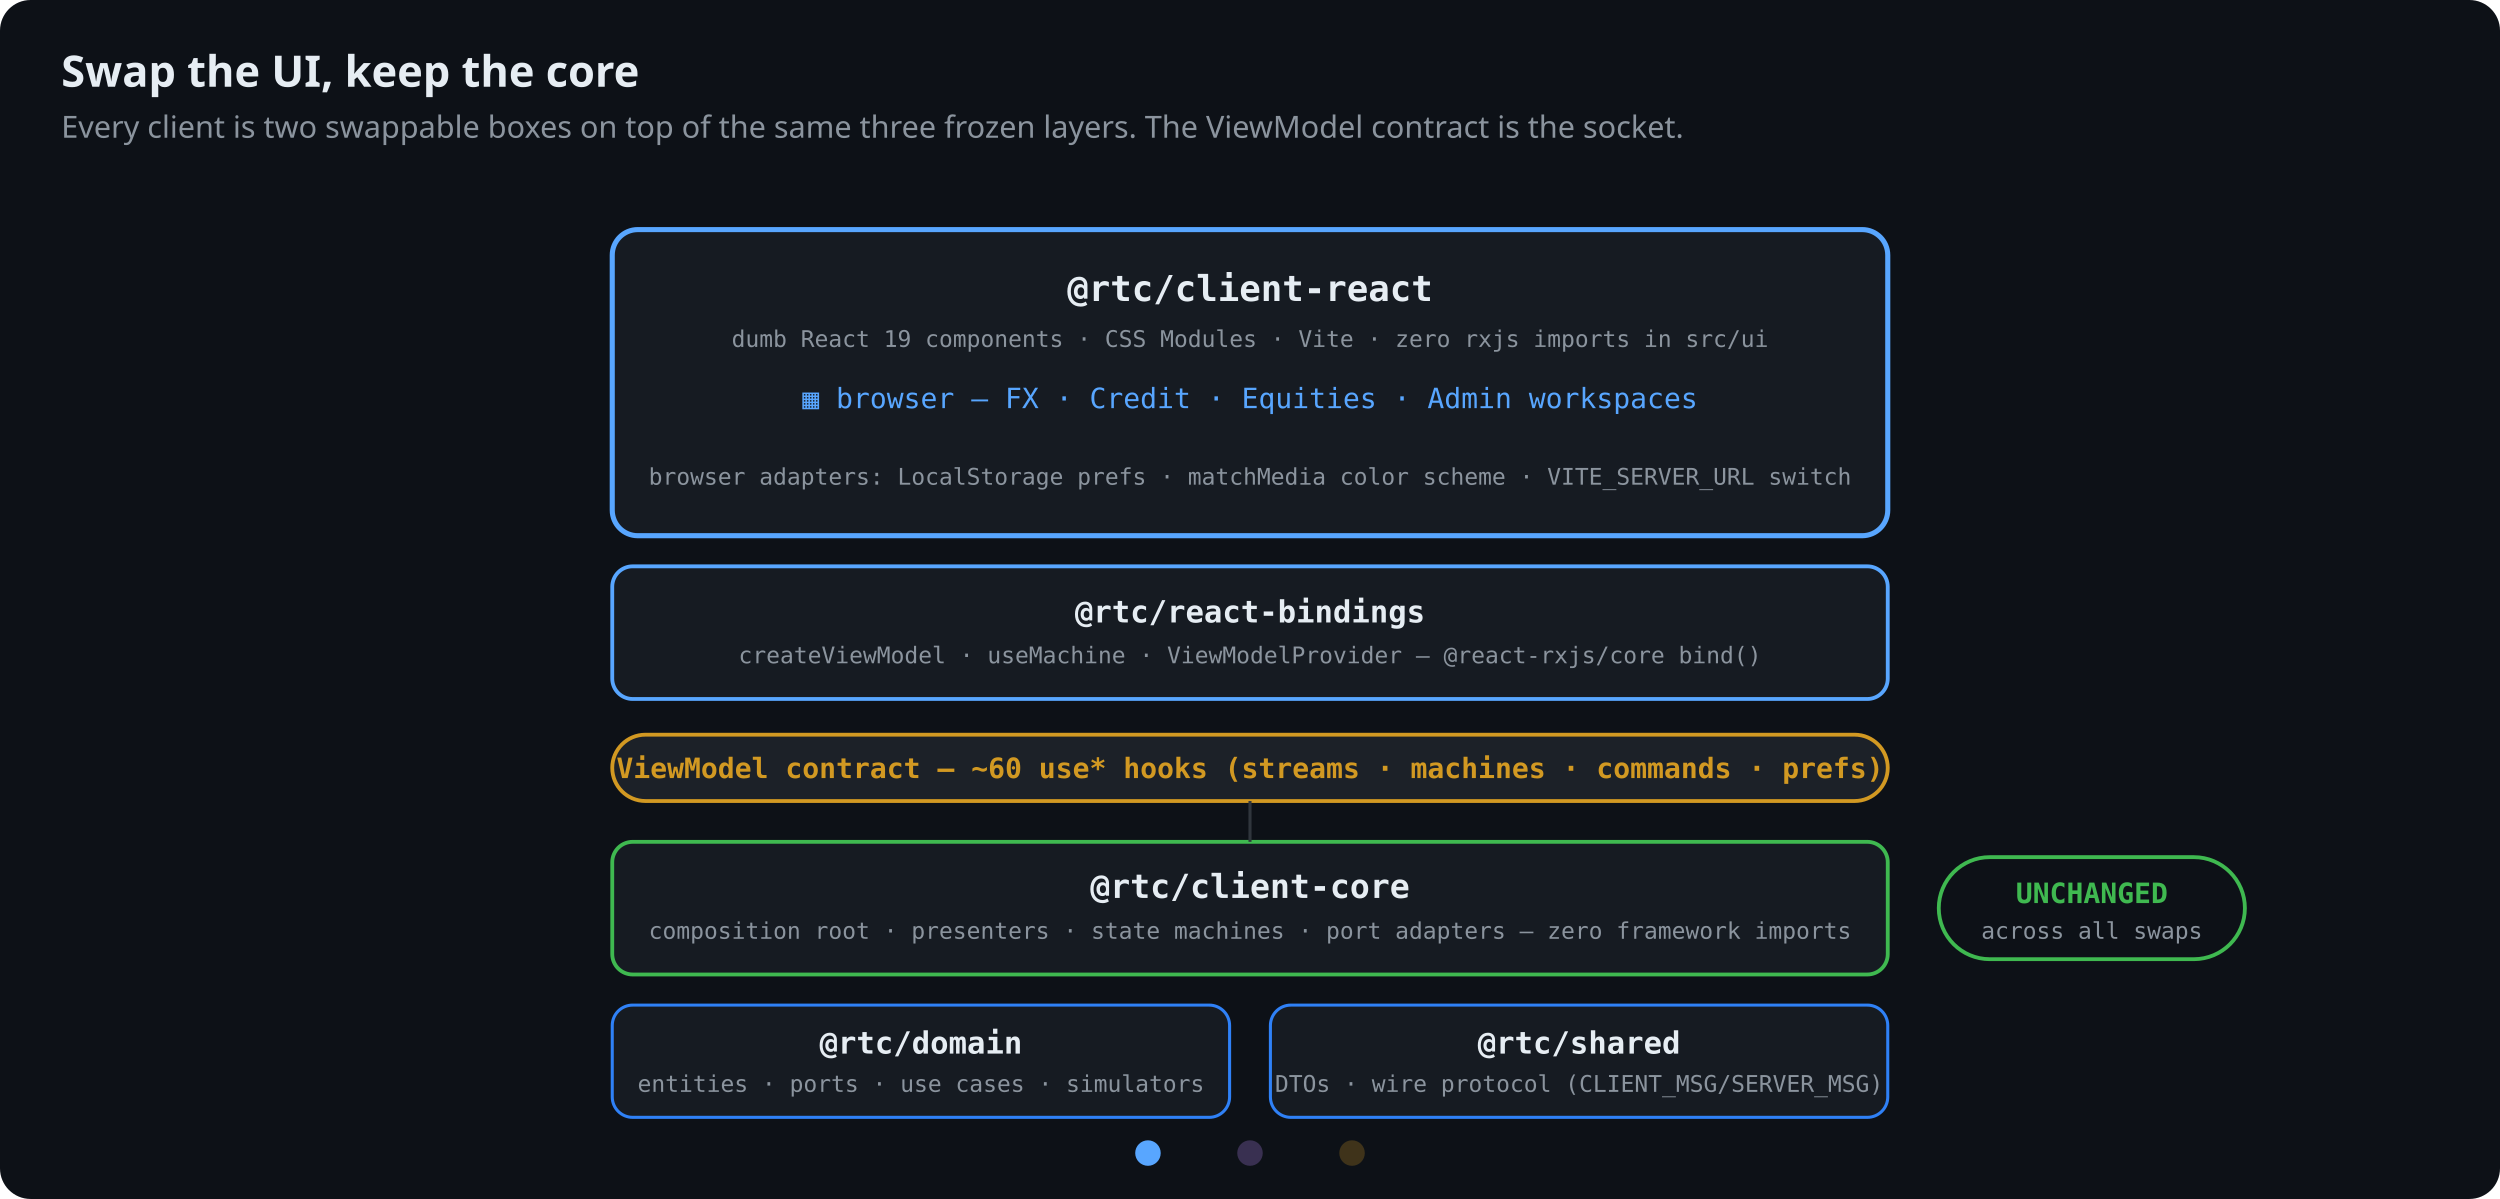
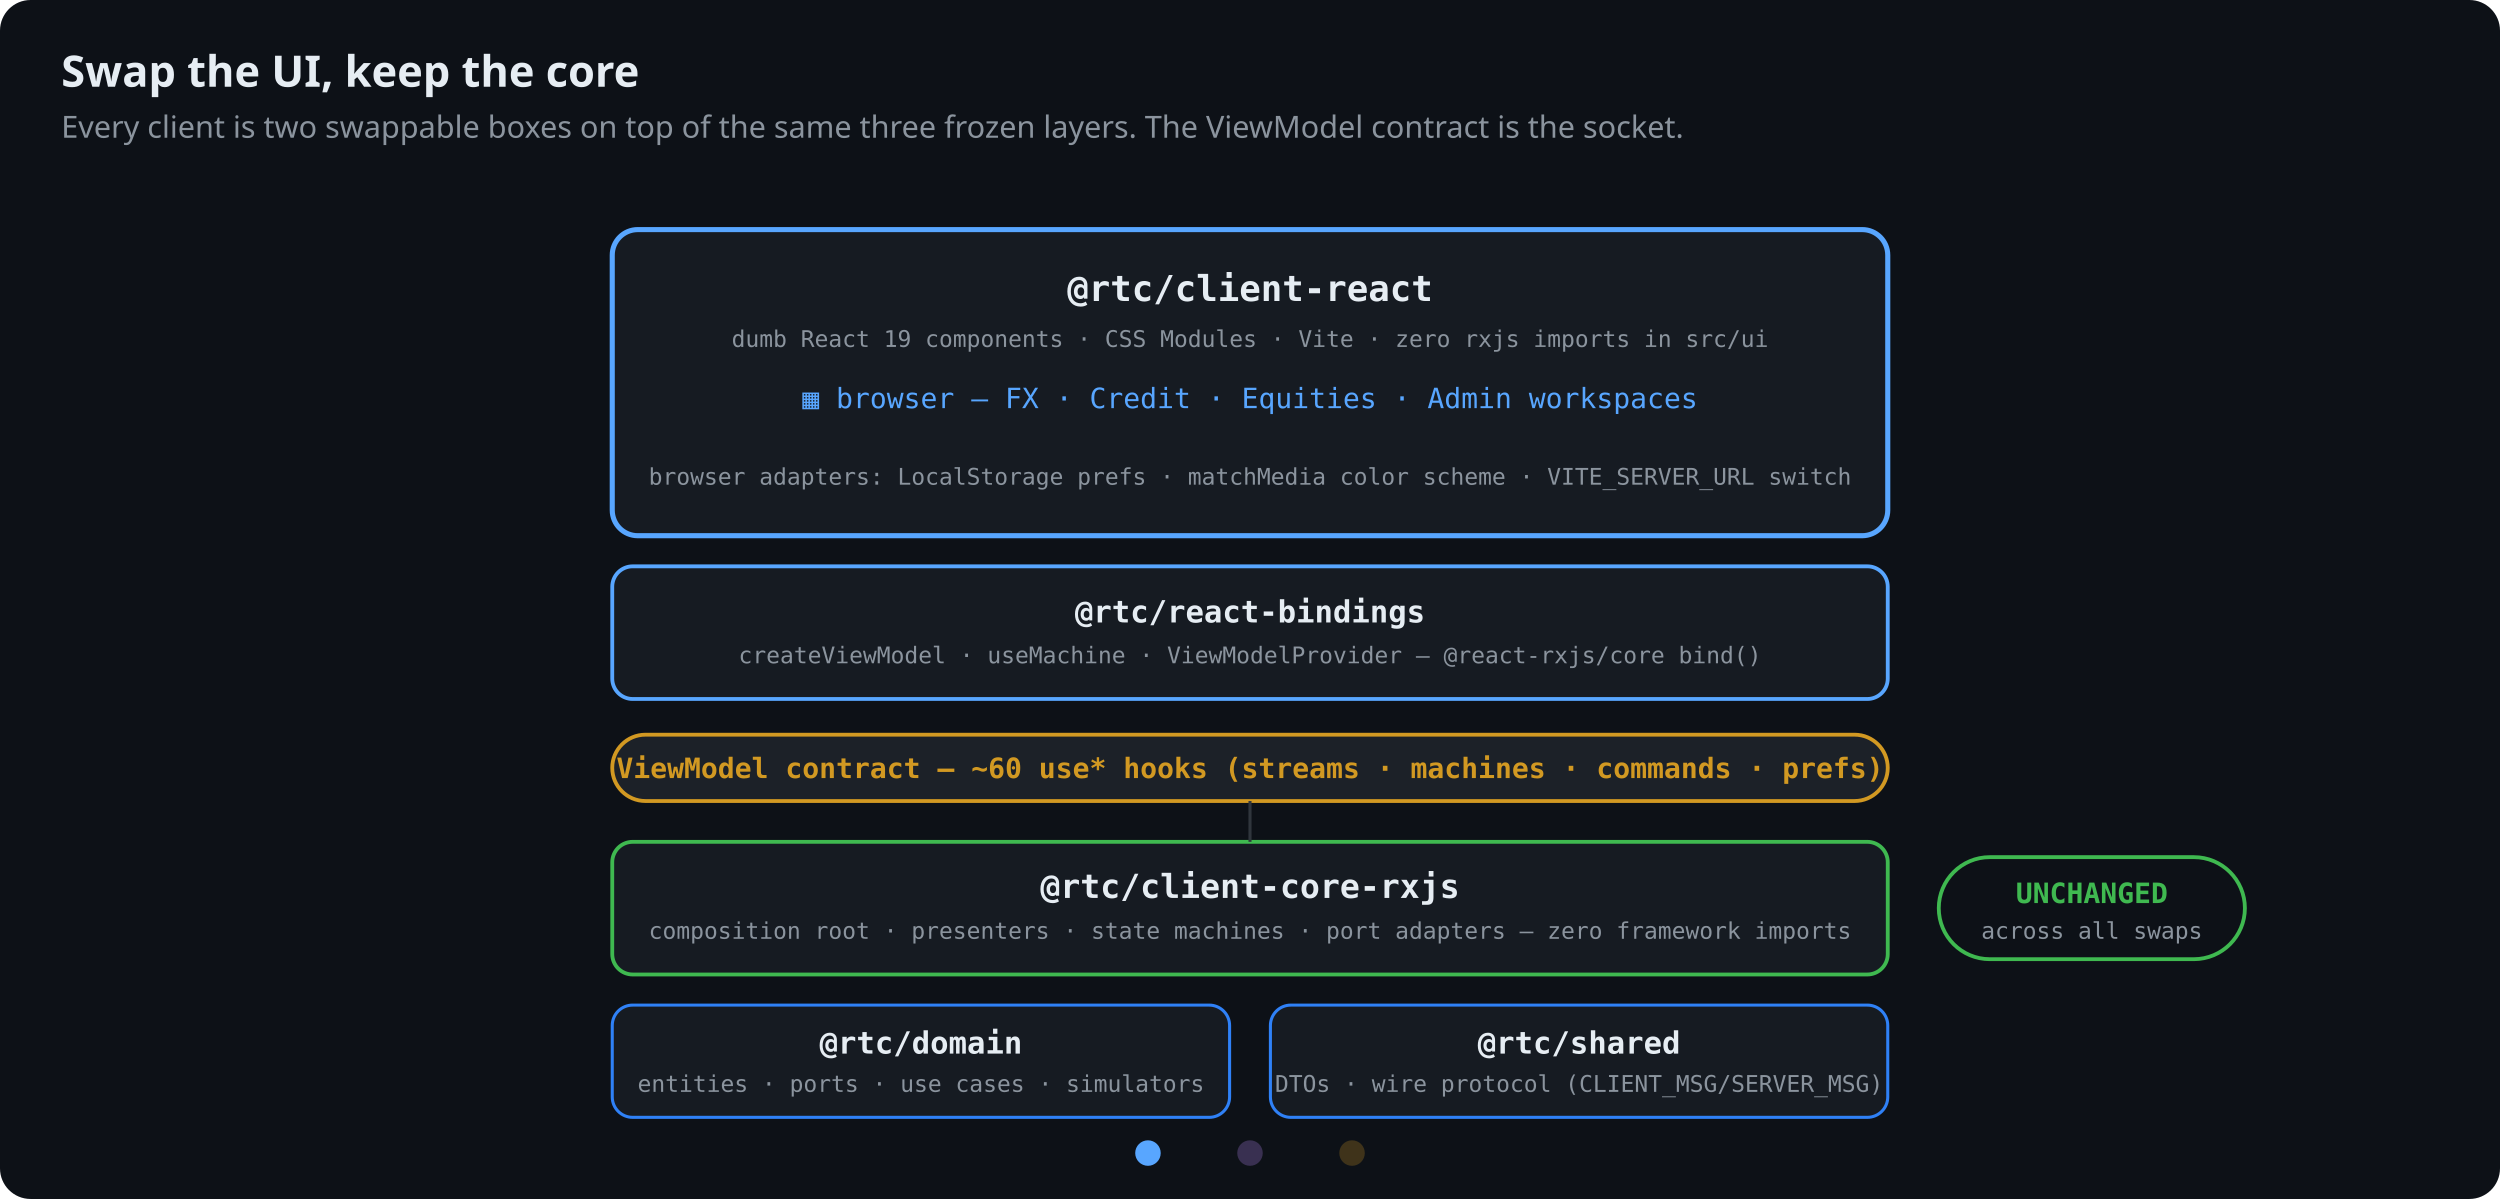
<svg xmlns="http://www.w3.org/2000/svg" viewBox="0 0 980 470" font-family="ui-monospace, SFMono-Regular, Menlo, Consolas, monospace">
  <rect x="0" y="0" width="980" height="470" rx="12" fill="#0d1117" />
  <text x="24" y="34" fill="#e6edf3" font-size="17" font-weight="bold" font-family="ui-sans-serif, system-ui, sans-serif">Swap the UI, keep the core</text>
  <text x="24" y="54" fill="#8b949e" font-size="12" font-family="ui-sans-serif, system-ui, sans-serif">Every client is two swappable boxes on top of the same three frozen layers. The ViewModel contract is the socket.</text>
  <g>
    <rect x="240" y="330" width="500" height="52" rx="8" fill="#161b22" stroke="#3fb950" stroke-width="1.5" />
-     <text x="490" y="352" fill="#e6edf3" font-size="13" text-anchor="middle" font-weight="bold">@rtc/client-core</text>
+     <text x="490" y="352" fill="#e6edf3" font-size="13" text-anchor="middle" font-weight="bold">@rtc/client-core-rxjs</text>
    <text x="490" y="368" fill="#8b949e" font-size="9" text-anchor="middle">composition root · presenters · state machines · port adapters — zero framework imports</text>
    <rect x="240" y="394" width="242" height="44" rx="8" fill="#161b22" stroke="#2f81f7" stroke-width="1.2" />
    <text x="361" y="413" fill="#e6edf3" font-size="12" text-anchor="middle" font-weight="bold">@rtc/domain</text>
    <text x="361" y="428" fill="#8b949e" font-size="9" text-anchor="middle">entities · ports · use cases · simulators</text>
    <rect x="498" y="394" width="242" height="44" rx="8" fill="#161b22" stroke="#2f81f7" stroke-width="1.2" />
    <text x="619" y="413" fill="#e6edf3" font-size="12" text-anchor="middle" font-weight="bold">@rtc/shared</text>
    <text x="619" y="428" fill="#8b949e" font-size="9" text-anchor="middle">DTOs · wire protocol (CLIENT_MSG/SERVER_MSG)</text>
    <g>
      <rect x="760" y="336" width="120" height="40" rx="20" fill="#0d1117" stroke="#3fb950" stroke-width="1.5">
        <animate attributeName="stroke-width" values="1.5;3;1.5" dur="4s" repeatCount="indefinite" />
      </rect>
      <text x="820" y="354" fill="#3fb950" font-size="11" text-anchor="middle" font-weight="bold">UNCHANGED</text>
      <text x="820" y="368" fill="#8b949e" font-size="9" text-anchor="middle">across all swaps</text>
    </g>
  </g>
  <g>
    <rect x="240" y="288" width="500" height="26" rx="13" fill="#1c2128" stroke="#d29922" stroke-width="1.5" />
    <text x="490" y="305" fill="#d29922" font-size="11" text-anchor="middle" font-weight="bold">ViewModel contract — ~60 use* hooks (streams · machines · commands · prefs)</text>
  </g>
  <line x1="490" y1="314" x2="490" y2="330" stroke="#30363d" stroke-width="1.2" />
  <g>
    <animate attributeName="opacity" dur="12s" repeatCount="indefinite" values="1;1;0;0;1" keyTimes="0;0.28;0.333;0.947;1" />
    <rect x="240" y="90" width="500" height="120" rx="10" fill="#161b22" stroke="#58a6ff" stroke-width="2" />
    <text x="490" y="118" fill="#e6edf3" font-size="14" text-anchor="middle" font-weight="bold">@rtc/client-react</text>
    <text x="490" y="136" fill="#8b949e" font-size="9" text-anchor="middle">dumb React 19 components · CSS Modules · Vite · zero rxjs imports in src/ui</text>
    <text x="490" y="160" fill="#58a6ff" font-size="11" text-anchor="middle">▦ browser — FX · Credit · Equities · Admin workspaces</text>
    <text x="490" y="190" fill="#8b949e" font-size="9" text-anchor="middle">browser adapters: LocalStorage prefs · matchMedia color scheme · VITE_SERVER_URL switch</text>
    <rect x="240" y="222" width="500" height="52" rx="8" fill="#161b22" stroke="#58a6ff" stroke-width="1.5" />
    <text x="490" y="244" fill="#e6edf3" font-size="12" text-anchor="middle" font-weight="bold">@rtc/react-bindings</text>
    <text x="490" y="260" fill="#8b949e" font-size="9" text-anchor="middle">createViewModel · useMachine · ViewModelProvider — @react-rxjs/core bind()</text>
  </g>
  <g opacity="0">
    <animate attributeName="opacity" dur="12s" repeatCount="indefinite" values="0;0;1;1;0;0" keyTimes="0;0.28;0.333;0.613;0.667;1" />
    <rect x="240" y="90" width="500" height="120" rx="10" fill="#161b22" stroke="#bc8cff" stroke-width="2" />
    <text x="490" y="118" fill="#e6edf3" font-size="14" text-anchor="middle" font-weight="bold">@rtc/client-react-native</text>
    <text x="490" y="136" fill="#8b949e" font-size="9" text-anchor="middle">Expo SDK 57 · RN 0.86 · expo-router tabs · react-native-svg charts</text>
    <text x="490" y="160" fill="#bc8cff" font-size="11" text-anchor="middle">▤ iOS / Android — Rates · Blotter · Analytics · Credit · Equities tabs</text>
    <text x="490" y="190" fill="#8b949e" font-size="9" text-anchor="middle">native adapters: AsyncStorage prefs · Appearance color scheme · EXPO_PUBLIC_SERVER_URL switch</text>
    <rect x="240" y="222" width="500" height="52" rx="8" fill="#161b22" stroke="#bc8cff" stroke-width="1.5" />
    <text x="490" y="244" fill="#e6edf3" font-size="12" text-anchor="middle" font-weight="bold">@rtc/react-bindings</text>
    <text x="490" y="260" fill="#8b949e" font-size="9" text-anchor="middle">SAME package as web — React is React on both platforms</text>
  </g>
  <g opacity="0">
    <animate attributeName="opacity" dur="12s" repeatCount="indefinite" values="0;0;1;1;0" keyTimes="0;0.613;0.667;0.947;1" />
    <rect x="240" y="90" width="500" height="120" rx="10" fill="#161b22" stroke="#d29922" stroke-width="2" />
    <text x="490" y="118" fill="#e6edf3" font-size="14" text-anchor="middle" font-weight="bold">@rtc/client-solid</text>
    <text x="490" y="136" fill="#8b949e" font-size="9" text-anchor="middle">SolidJS components — a rewrite of ONE package, verified by the existing test contract</text>
    <text x="490" y="160" fill="#d29922" font-size="11" text-anchor="middle">▧ browser — same workspaces, same behavioural specs, same visual goldens</text>
    <text x="490" y="190" fill="#8b949e" font-size="9" text-anchor="middle">reuses the same browser adapters pattern; nothing below the contract line changed</text>
    <rect x="240" y="222" width="500" height="52" rx="8" fill="#161b22" stroke="#d29922" stroke-width="1.5" />
    <text x="490" y="244" fill="#e6edf3" font-size="12" text-anchor="middle" font-weight="bold">@rtc/solid-bindings</text>
    <text x="490" y="260" fill="#8b949e" font-size="9" text-anchor="middle">Observable → Solid signal — pairs with the SAME @rx-state/core that react-bindings uses</text>
  </g>
  <g>
    <circle cx="450" cy="452" r="5" fill="#58a6ff">
      <animate attributeName="opacity" dur="12s" repeatCount="indefinite" values="1;1;0.25;0.25;1" keyTimes="0;0.30;0.34;0.95;1" />
    </circle>
    <circle cx="490" cy="452" r="5" fill="#bc8cff" opacity="0.25">
      <animate attributeName="opacity" dur="12s" repeatCount="indefinite" values="0.25;0.25;1;1;0.25;0.25" keyTimes="0;0.30;0.34;0.62;0.66;1" />
    </circle>
    <circle cx="530" cy="452" r="5" fill="#d29922" opacity="0.25">
      <animate attributeName="opacity" dur="12s" repeatCount="indefinite" values="0.25;0.25;1;1;0.25" keyTimes="0;0.62;0.66;0.95;1" />
    </circle>
  </g>
</svg>
